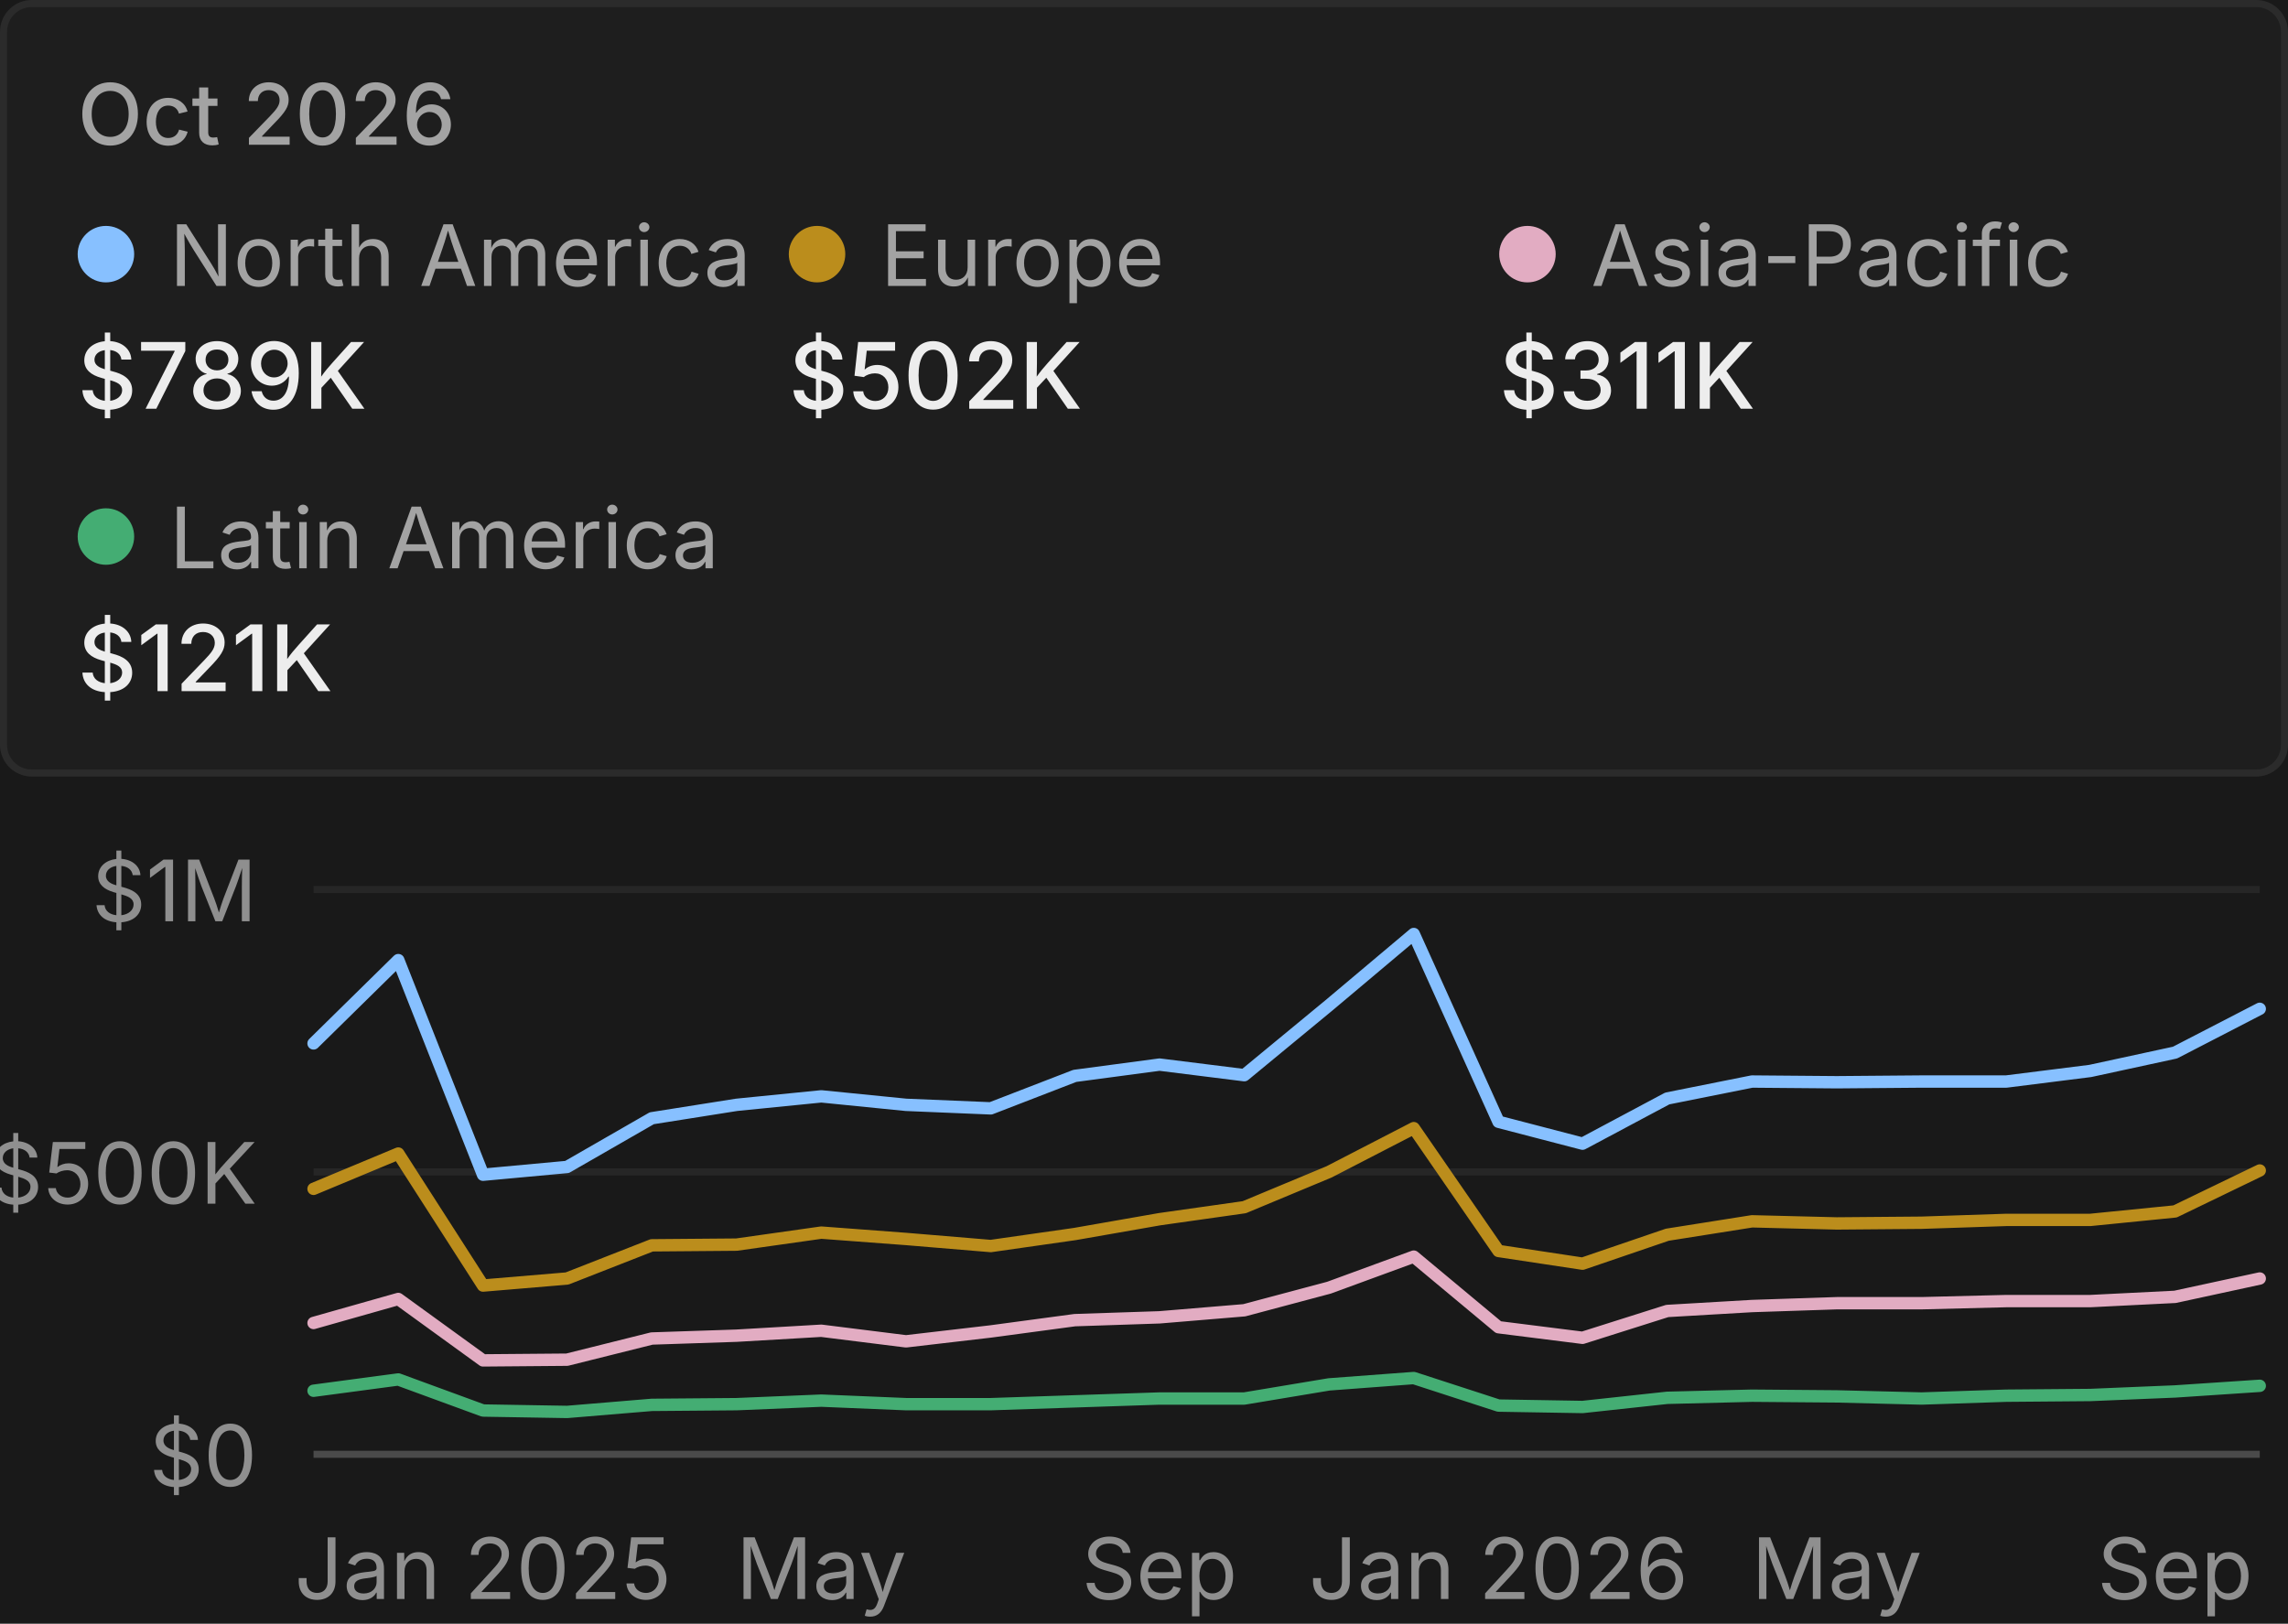
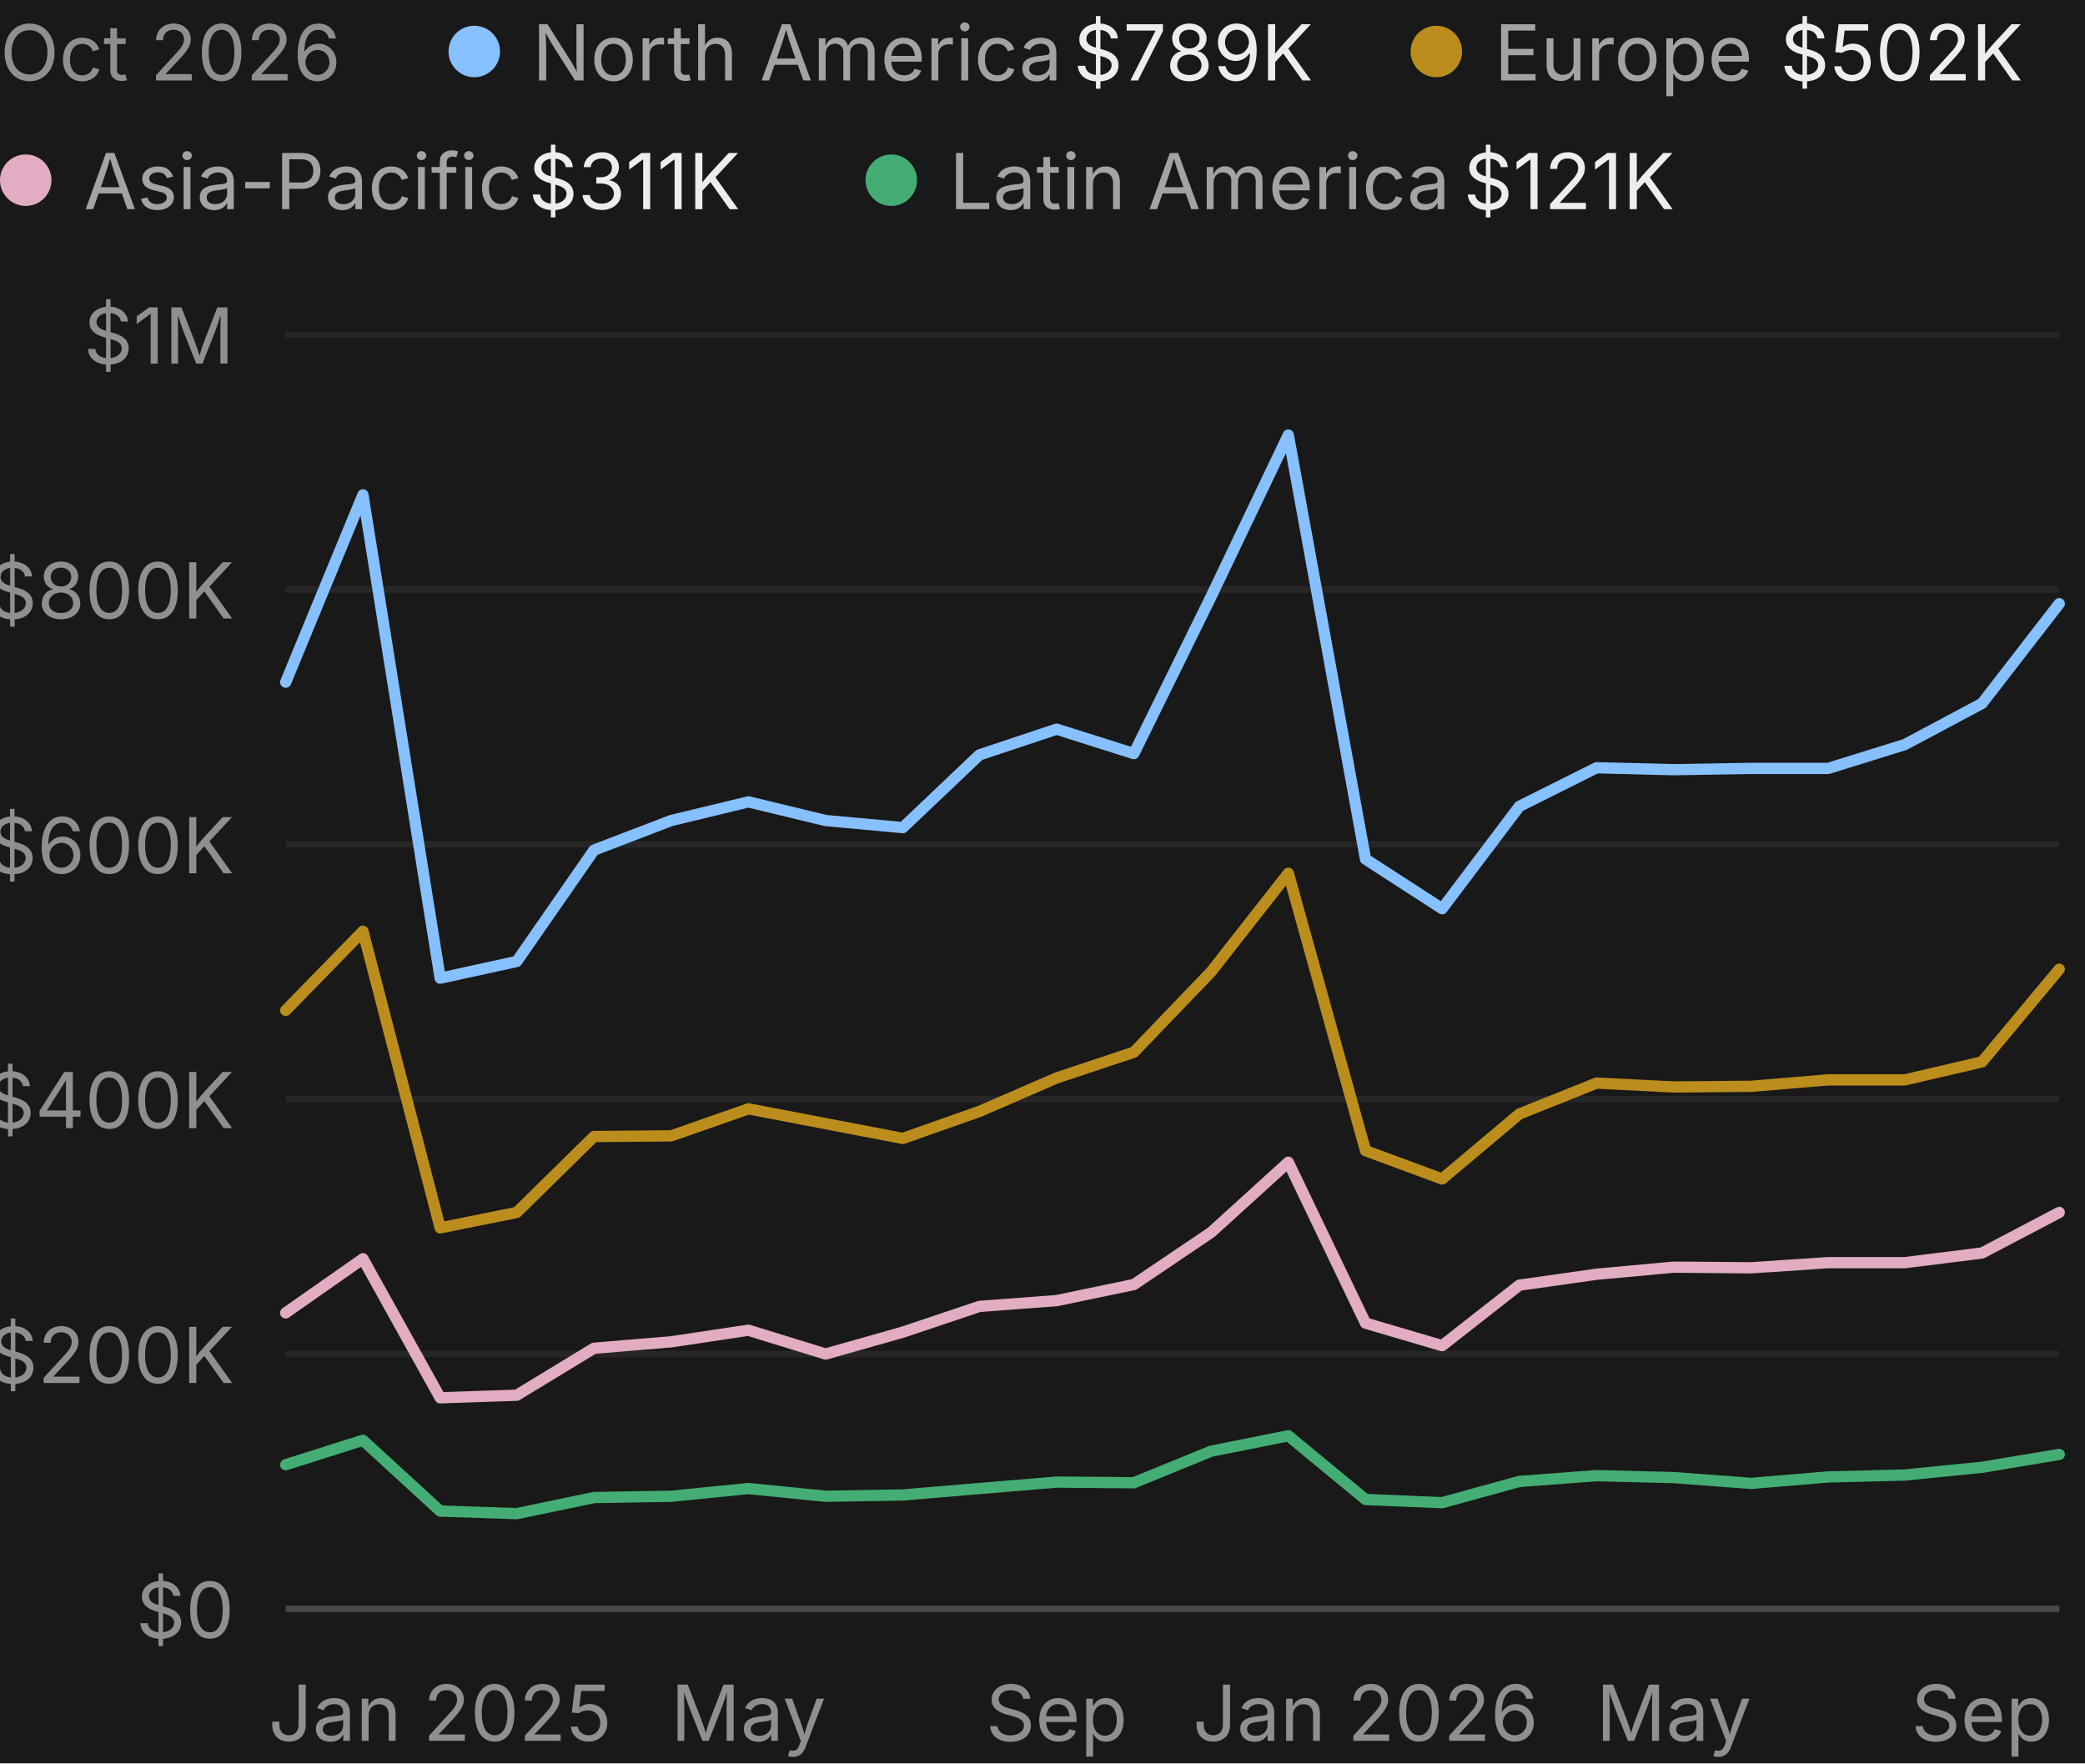
- <svg xmlns="http://www.w3.org/2000/svg" font-family="IBM Plex Sans, system-ui, -apple-system, &quot;Segoe UI&quot;, sans-serif" width="324" height="230" viewBox="0 0 324 230" role="img" aria-label="Asia-Pacific is the fastest-growing region" data-hm-kind="line" data-hm-x="44.4,320,24" data-hm-y="0,1000000,206,126" data-hm-plot="44.4,126,320,206" data-hm-readout="1">
-   <rect width="324" height="230" fill="#191919" />
+ <svg xmlns="http://www.w3.org/2000/svg" font-family="IBM Plex Sans, system-ui, -apple-system, &quot;Segoe UI&quot;, sans-serif" width="324" height="274" viewBox="0 0 324 274" role="img" aria-label="Asia-Pacific is the fastest-growing region" data-hm-kind="line" data-hm-x="44.4,320,24" data-hm-y="0,1000000,250,52" data-hm-plot="44.4,52,320,250" data-hm-readout="1">
+   <rect width="324" height="274" fill="#191919" />
  <g class="hm-readout">
-     <rect x="0.5" y="0.5" width="323" height="109" rx="4" fill="#1e1e1e" stroke="#2b2b2b" />
-     <text x="11" y="20.5" font-size="12" font-weight="500" class="hm-rh" fill="#a3a3a3">Oct 2026</text>
-     <circle cx="15" cy="36" r="4" fill="#87c0ff" />
-     <text x="24" y="40.5" font-size="12" fill="#a3a3a3">North America</text>
-     <text x="11" y="57.9" font-size="13" font-weight="500" class="hm-rv hm-rv-0" fill="#ededed">$789K</text>
-     <circle cx="115.7" cy="36" r="4" fill="#bb8d1c" />
-     <text x="124.7" y="40.5" font-size="12" fill="#a3a3a3">Europe</text>
-     <text x="111.7" y="57.9" font-size="13" font-weight="500" class="hm-rv hm-rv-1" fill="#ededed">$502K</text>
-     <circle cx="216.3" cy="36" r="4" fill="#e2acc2" />
-     <text x="225.3" y="40.5" font-size="12" fill="#a3a3a3">Asia-Pacific</text>
-     <text x="212.3" y="57.9" font-size="13" font-weight="500" class="hm-rv hm-rv-2" fill="#ededed">$311K</text>
-     <circle cx="15" cy="76" r="4" fill="#44ad73" />
-     <text x="24" y="80.5" font-size="12" fill="#a3a3a3">Latin America</text>
-     <text x="11" y="97.9" font-size="13" font-weight="500" class="hm-rv hm-rv-3" fill="#ededed">$121K</text>
+     <text x="0" y="12.5" font-size="12" class="hm-rh" fill="#8f8f8f">Oct 2026</text>
+     <circle cx="73.7" cy="8" r="4" fill="#87c0ff" />
+     <text x="82.7" y="12.5" font-size="12" fill="#a3a3a3">North America</text>
+     <text x="166.8" y="12.5" font-size="12" class="hm-rv hm-rv-0" fill="#ededed">$789K</text>
+     <circle cx="223.2" cy="8" r="4" fill="#bb8d1c" />
+     <text x="232.2" y="12.5" font-size="12" fill="#a3a3a3">Europe</text>
+     <text x="276.6" y="12.5" font-size="12" class="hm-rv hm-rv-1" fill="#ededed">$502K</text>
+     <circle cx="4" cy="28" r="4" fill="#e2acc2" />
+     <text x="13" y="32.5" font-size="12" fill="#a3a3a3">Asia-Pacific</text>
+     <text x="82.1" y="32.5" font-size="12" class="hm-rv hm-rv-2" fill="#ededed">$311K</text>
+     <circle cx="138.5" cy="28" r="4" fill="#44ad73" />
+     <text x="147.5" y="32.5" font-size="12" fill="#a3a3a3">Latin America</text>
+     <text x="227.4" y="32.5" font-size="12" class="hm-rv hm-rv-3" fill="#ededed">$121K</text>
  </g>
-   <line x1="44.4" y1="206" x2="320" y2="206" stroke="#4a4a4a" />
-   <text x="36.4" y="210.5" font-size="12" text-anchor="end" fill="#8f8f8f">$0</text>
-   <line x1="44.4" y1="166" x2="320" y2="166" stroke="#262626" />
-   <text x="36.4" y="170.5" font-size="12" text-anchor="end" fill="#8f8f8f">$500K</text>
-   <line x1="44.4" y1="126" x2="320" y2="126" stroke="#262626" />
-   <text x="36.4" y="130.5" font-size="12" text-anchor="end" fill="#8f8f8f">$1M</text>
-   <path d="M44.4,197L56.4,195.4L68.4,199.8L80.3,200L92.3,199L104.3,198.9L116.3,198.4L128.3,198.9L140.3,198.9L152.2,198.5L164.2,198.1L176.2,198.1L188.2,196.1L200.2,195.2L212.2,199.1L224.1,199.3L236.1,198L248.1,197.7L260.1,197.8L272.1,198.1L284.1,197.7L296,197.6L308,197.1L320,196.3" fill="none" stroke="#44ad73" stroke-width="1.75" stroke-linejoin="round" stroke-linecap="round" />
-   <path d="M44.4,187.4L56.4,184L68.4,192.7L80.3,192.6L92.3,189.6L104.3,189.2L116.3,188.5L128.3,190L140.3,188.6L152.2,187L164.2,186.6L176.2,185.6L188.2,182.4L200.2,178L212.2,188L224.1,189.5L236.1,185.7L248.1,185L260.1,184.6L272.1,184.6L284.1,184.3L296,184.3L308,183.7L320,181.1" fill="none" stroke="#e2acc2" stroke-width="1.75" stroke-linejoin="round" stroke-linecap="round" />
-   <path d="M44.4,168.4L56.4,163.4L68.4,182.1L80.3,181.1L92.3,176.4L104.3,176.3L116.3,174.6L128.3,175.5L140.3,176.5L152.2,174.8L164.2,172.7L176.2,171L188.2,166L200.2,159.8L212.2,177.2L224.1,179L236.1,174.9L248.1,173L260.1,173.3L272.1,173.2L284.1,172.8L296,172.8L308,171.6L320,165.8" fill="none" stroke="#bb8d1c" stroke-width="1.75" stroke-linejoin="round" stroke-linecap="round" />
-   <path d="M44.4,147.8L56.4,136L68.4,166.4L80.3,165.3L92.3,158.4L104.3,156.5L116.3,155.3L128.3,156.5L140.3,157L152.2,152.4L164.2,150.8L176.2,152.3L188.2,142.4L200.2,132.3L212.2,158.9L224.1,162L236.1,155.6L248.1,153.2L260.1,153.3L272.1,153.2L284.1,153.2L296,151.7L308,149.1L320,142.9" fill="none" stroke="#87c0ff" stroke-width="1.75" stroke-linejoin="round" stroke-linecap="round" />
-   <text x="68.4" y="226.5" font-size="12" text-anchor="middle" fill="#8f8f8f">Jan 2025</text>
-   <text x="116.3" y="226.5" font-size="12" text-anchor="middle" fill="#8f8f8f">May</text>
-   <text x="164.2" y="226.5" font-size="12" text-anchor="middle" fill="#8f8f8f">Sep</text>
-   <text x="212.2" y="226.5" font-size="12" text-anchor="middle" fill="#8f8f8f">Jan 2026</text>
-   <text x="260.1" y="226.5" font-size="12" text-anchor="middle" fill="#8f8f8f">May</text>
-   <text x="308" y="226.5" font-size="12" text-anchor="middle" fill="#8f8f8f">Sep</text>
+   <line x1="44.4" y1="250" x2="320" y2="250" stroke="#4a4a4a" />
+   <text x="36.4" y="254.5" font-size="12" text-anchor="end" fill="#8f8f8f">$0</text>
+   <line x1="44.4" y1="210.4" x2="320" y2="210.4" stroke="#262626" />
+   <text x="36.4" y="214.9" font-size="12" text-anchor="end" fill="#8f8f8f">$200K</text>
+   <line x1="44.4" y1="170.8" x2="320" y2="170.8" stroke="#262626" />
+   <text x="36.4" y="175.3" font-size="12" text-anchor="end" fill="#8f8f8f">$400K</text>
+   <line x1="44.4" y1="131.2" x2="320" y2="131.2" stroke="#262626" />
+   <text x="36.4" y="135.7" font-size="12" text-anchor="end" fill="#8f8f8f">$600K</text>
+   <line x1="44.4" y1="91.6" x2="320" y2="91.6" stroke="#262626" />
+   <text x="36.4" y="96.1" font-size="12" text-anchor="end" fill="#8f8f8f">$800K</text>
+   <line x1="44.4" y1="52" x2="320" y2="52" stroke="#262626" />
+   <text x="36.4" y="56.5" font-size="12" text-anchor="end" fill="#8f8f8f">$1M</text>
+   <path d="M44.4,227.6L56.4,223.8L68.4,234.8L80.3,235.2L92.3,232.7L104.3,232.5L116.3,231.3L128.3,232.5L140.3,232.3L152.2,231.3L164.2,230.3L176.2,230.4L188.2,225.5L200.2,223.1L212.2,233L224.1,233.5L236.1,230.2L248.1,229.3L260.1,229.6L272.1,230.5L284.1,229.5L296,229.2L308,228L320,226" fill="none" stroke="#44ad73" stroke-width="1.75" stroke-linejoin="round" stroke-linecap="round" />
+   <path d="M44.4,204L56.4,195.6L68.4,217.2L80.3,216.8L92.3,209.5L104.3,208.5L116.3,206.7L128.3,210.4L140.3,207L152.2,203L164.2,202.1L176.2,199.6L188.2,191.5L200.2,180.6L212.2,205.6L224.1,209.1L236.1,199.7L248.1,198L260.1,196.9L272.1,197L284.1,196.2L296,196.2L308,194.7L320,188.4" fill="none" stroke="#e2acc2" stroke-width="1.75" stroke-linejoin="round" stroke-linecap="round" />
+   <path d="M44.4,157L56.4,144.7L68.4,190.8L80.3,188.4L92.3,176.6L104.3,176.5L116.3,172.3L128.3,174.6L140.3,176.9L152.2,172.7L164.2,167.5L176.2,163.5L188.2,151L200.2,135.7L212.2,178.8L224.1,183.2L236.1,173.1L248.1,168.3L260.1,168.9L272.1,168.8L284.1,167.8L296,167.8L308,165L320,150.6" fill="none" stroke="#bb8d1c" stroke-width="1.75" stroke-linejoin="round" stroke-linecap="round" />
+   <path d="M44.4,106L56.4,76.9L68.4,152L80.3,149.4L92.3,132.1L104.3,127.5L116.3,124.6L128.3,127.5L140.3,128.6L152.2,117.3L164.2,113.3L176.2,117.1L188.2,92.7L200.2,67.6L212.2,133.5L224.1,141.2L236.1,125.3L248.1,119.3L260.1,119.6L272.1,119.4L284.1,119.4L296,115.7L308,109.3L320,93.8" fill="none" stroke="#87c0ff" stroke-width="1.75" stroke-linejoin="round" stroke-linecap="round" />
+   <text x="68.4" y="270.5" font-size="12" text-anchor="middle" fill="#8f8f8f">Jan 2025</text>
+   <text x="116.3" y="270.5" font-size="12" text-anchor="middle" fill="#8f8f8f">May</text>
+   <text x="164.2" y="270.5" font-size="12" text-anchor="middle" fill="#8f8f8f">Sep</text>
+   <text x="212.2" y="270.5" font-size="12" text-anchor="middle" fill="#8f8f8f">Jan 2026</text>
+   <text x="260.1" y="270.5" font-size="12" text-anchor="middle" fill="#8f8f8f">May</text>
+   <text x="308" y="270.5" font-size="12" text-anchor="middle" fill="#8f8f8f">Sep</text>
</svg>
